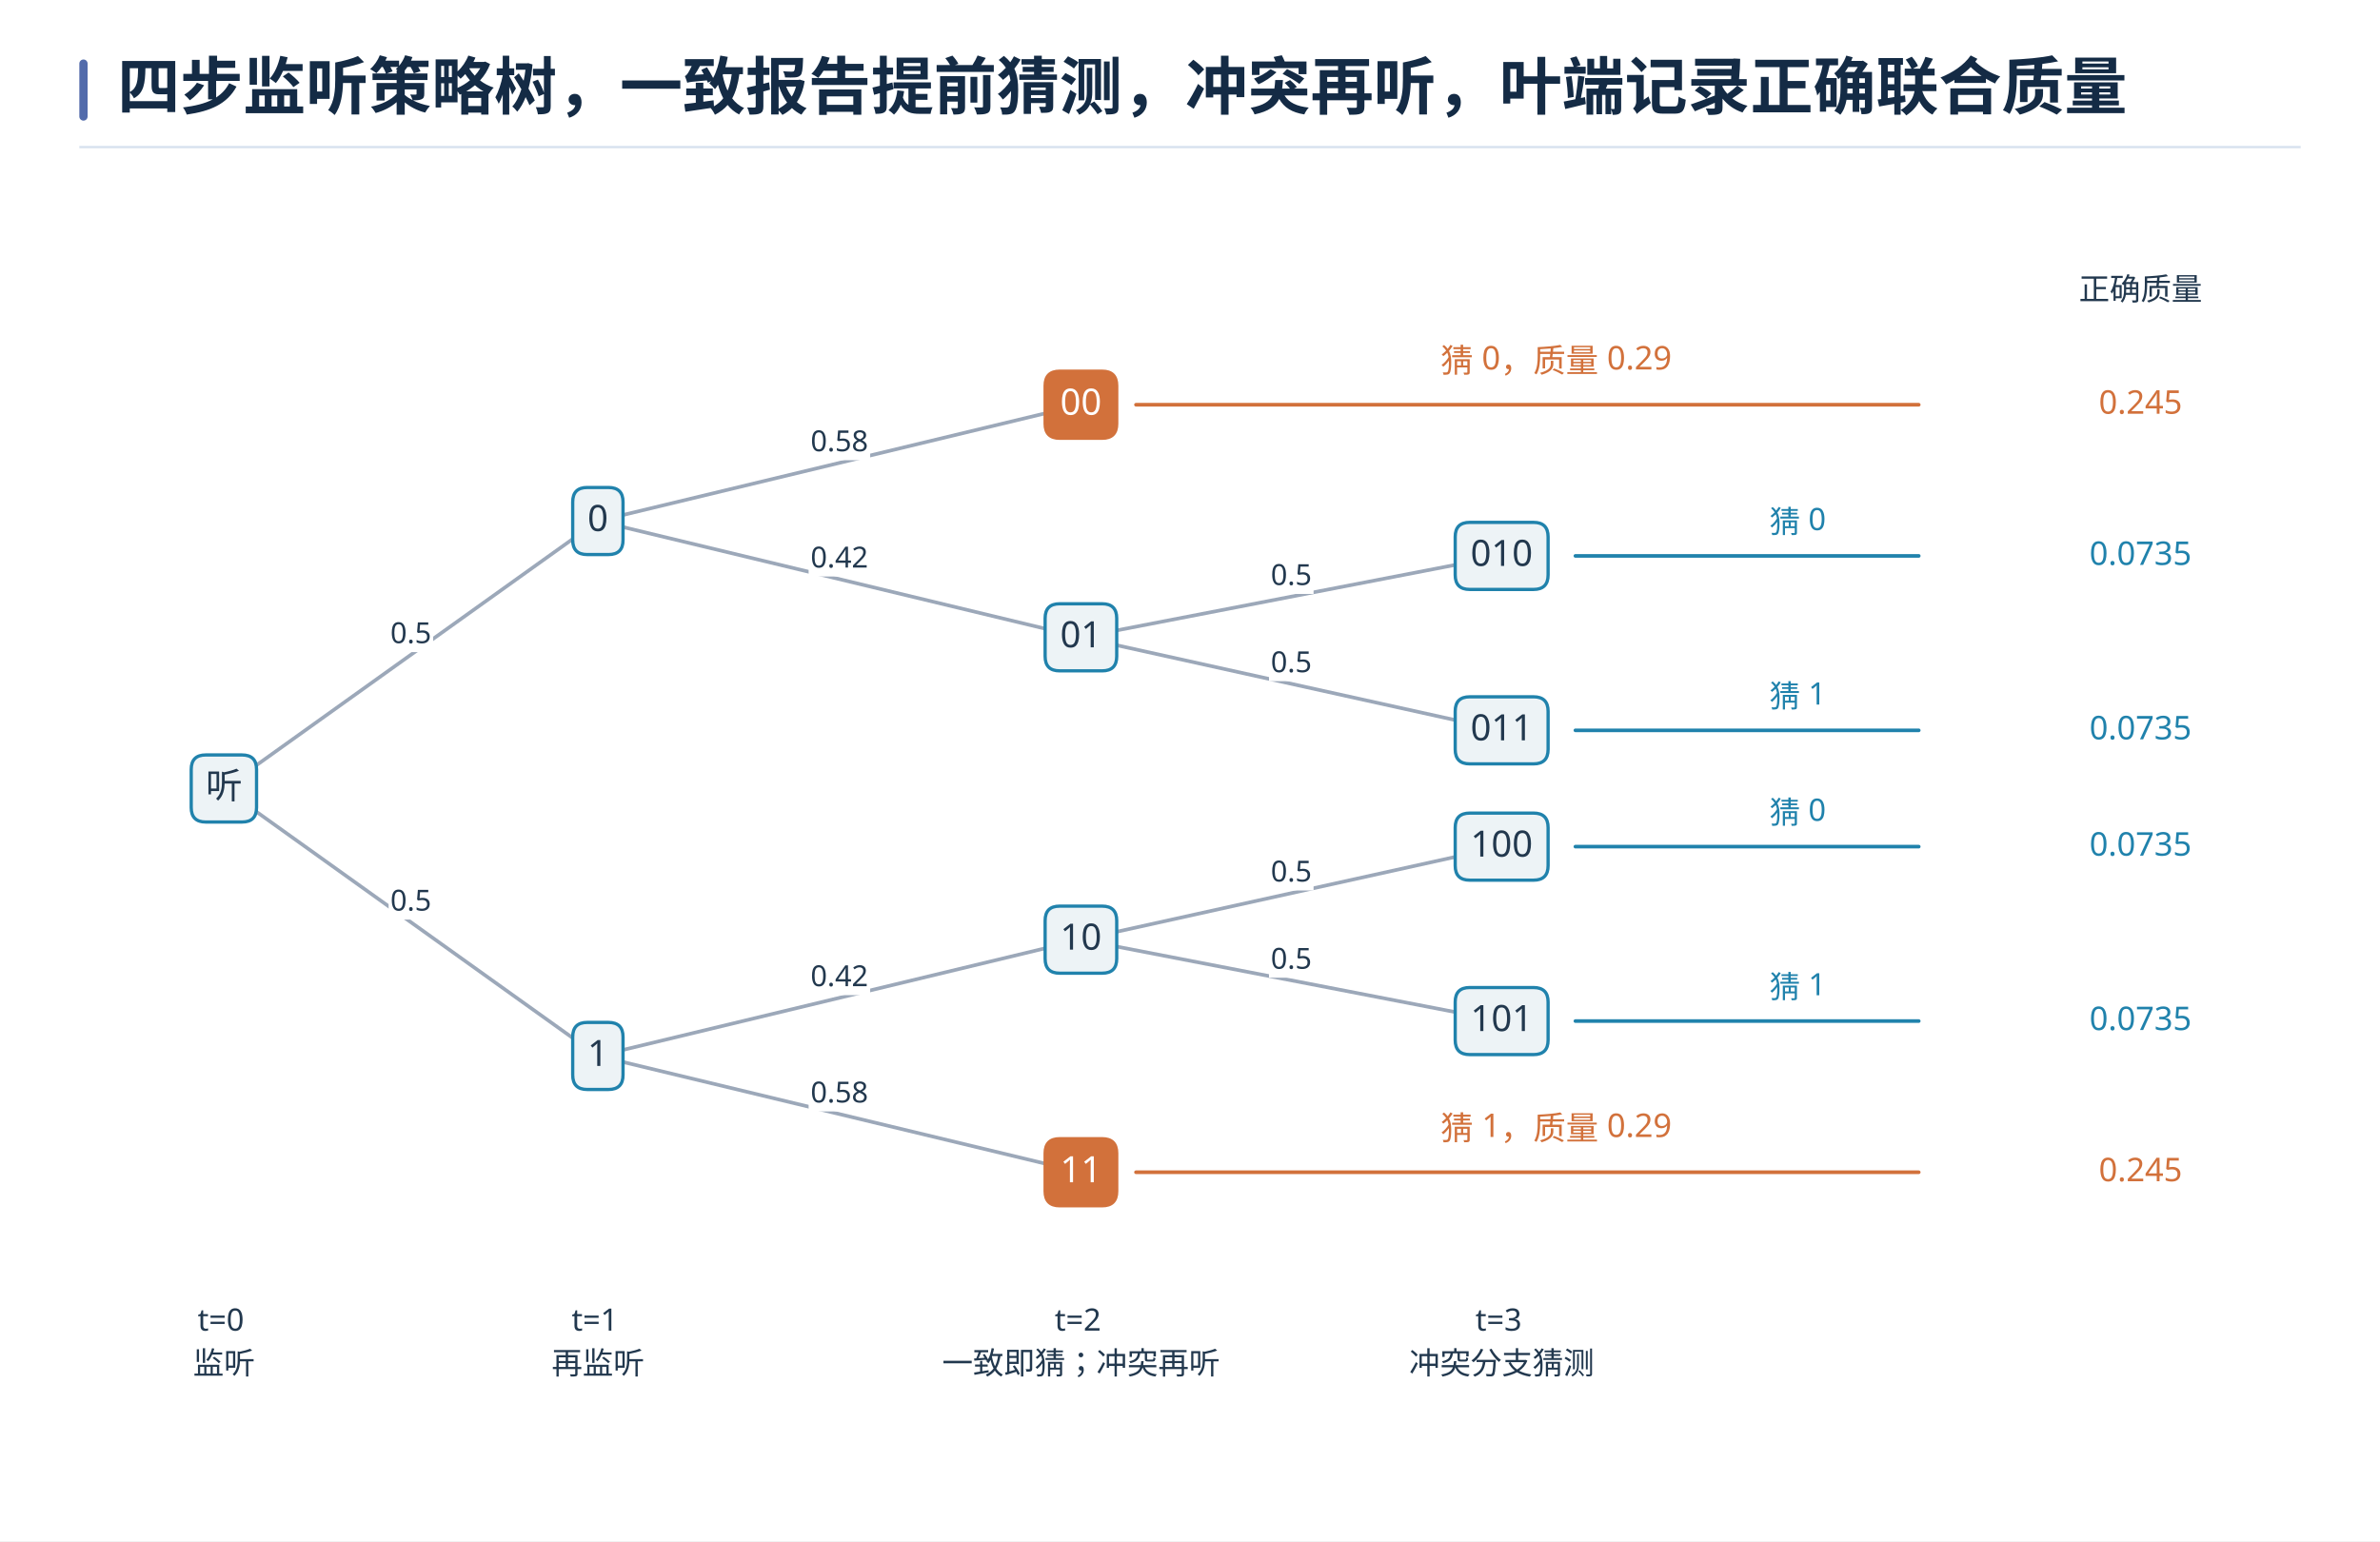
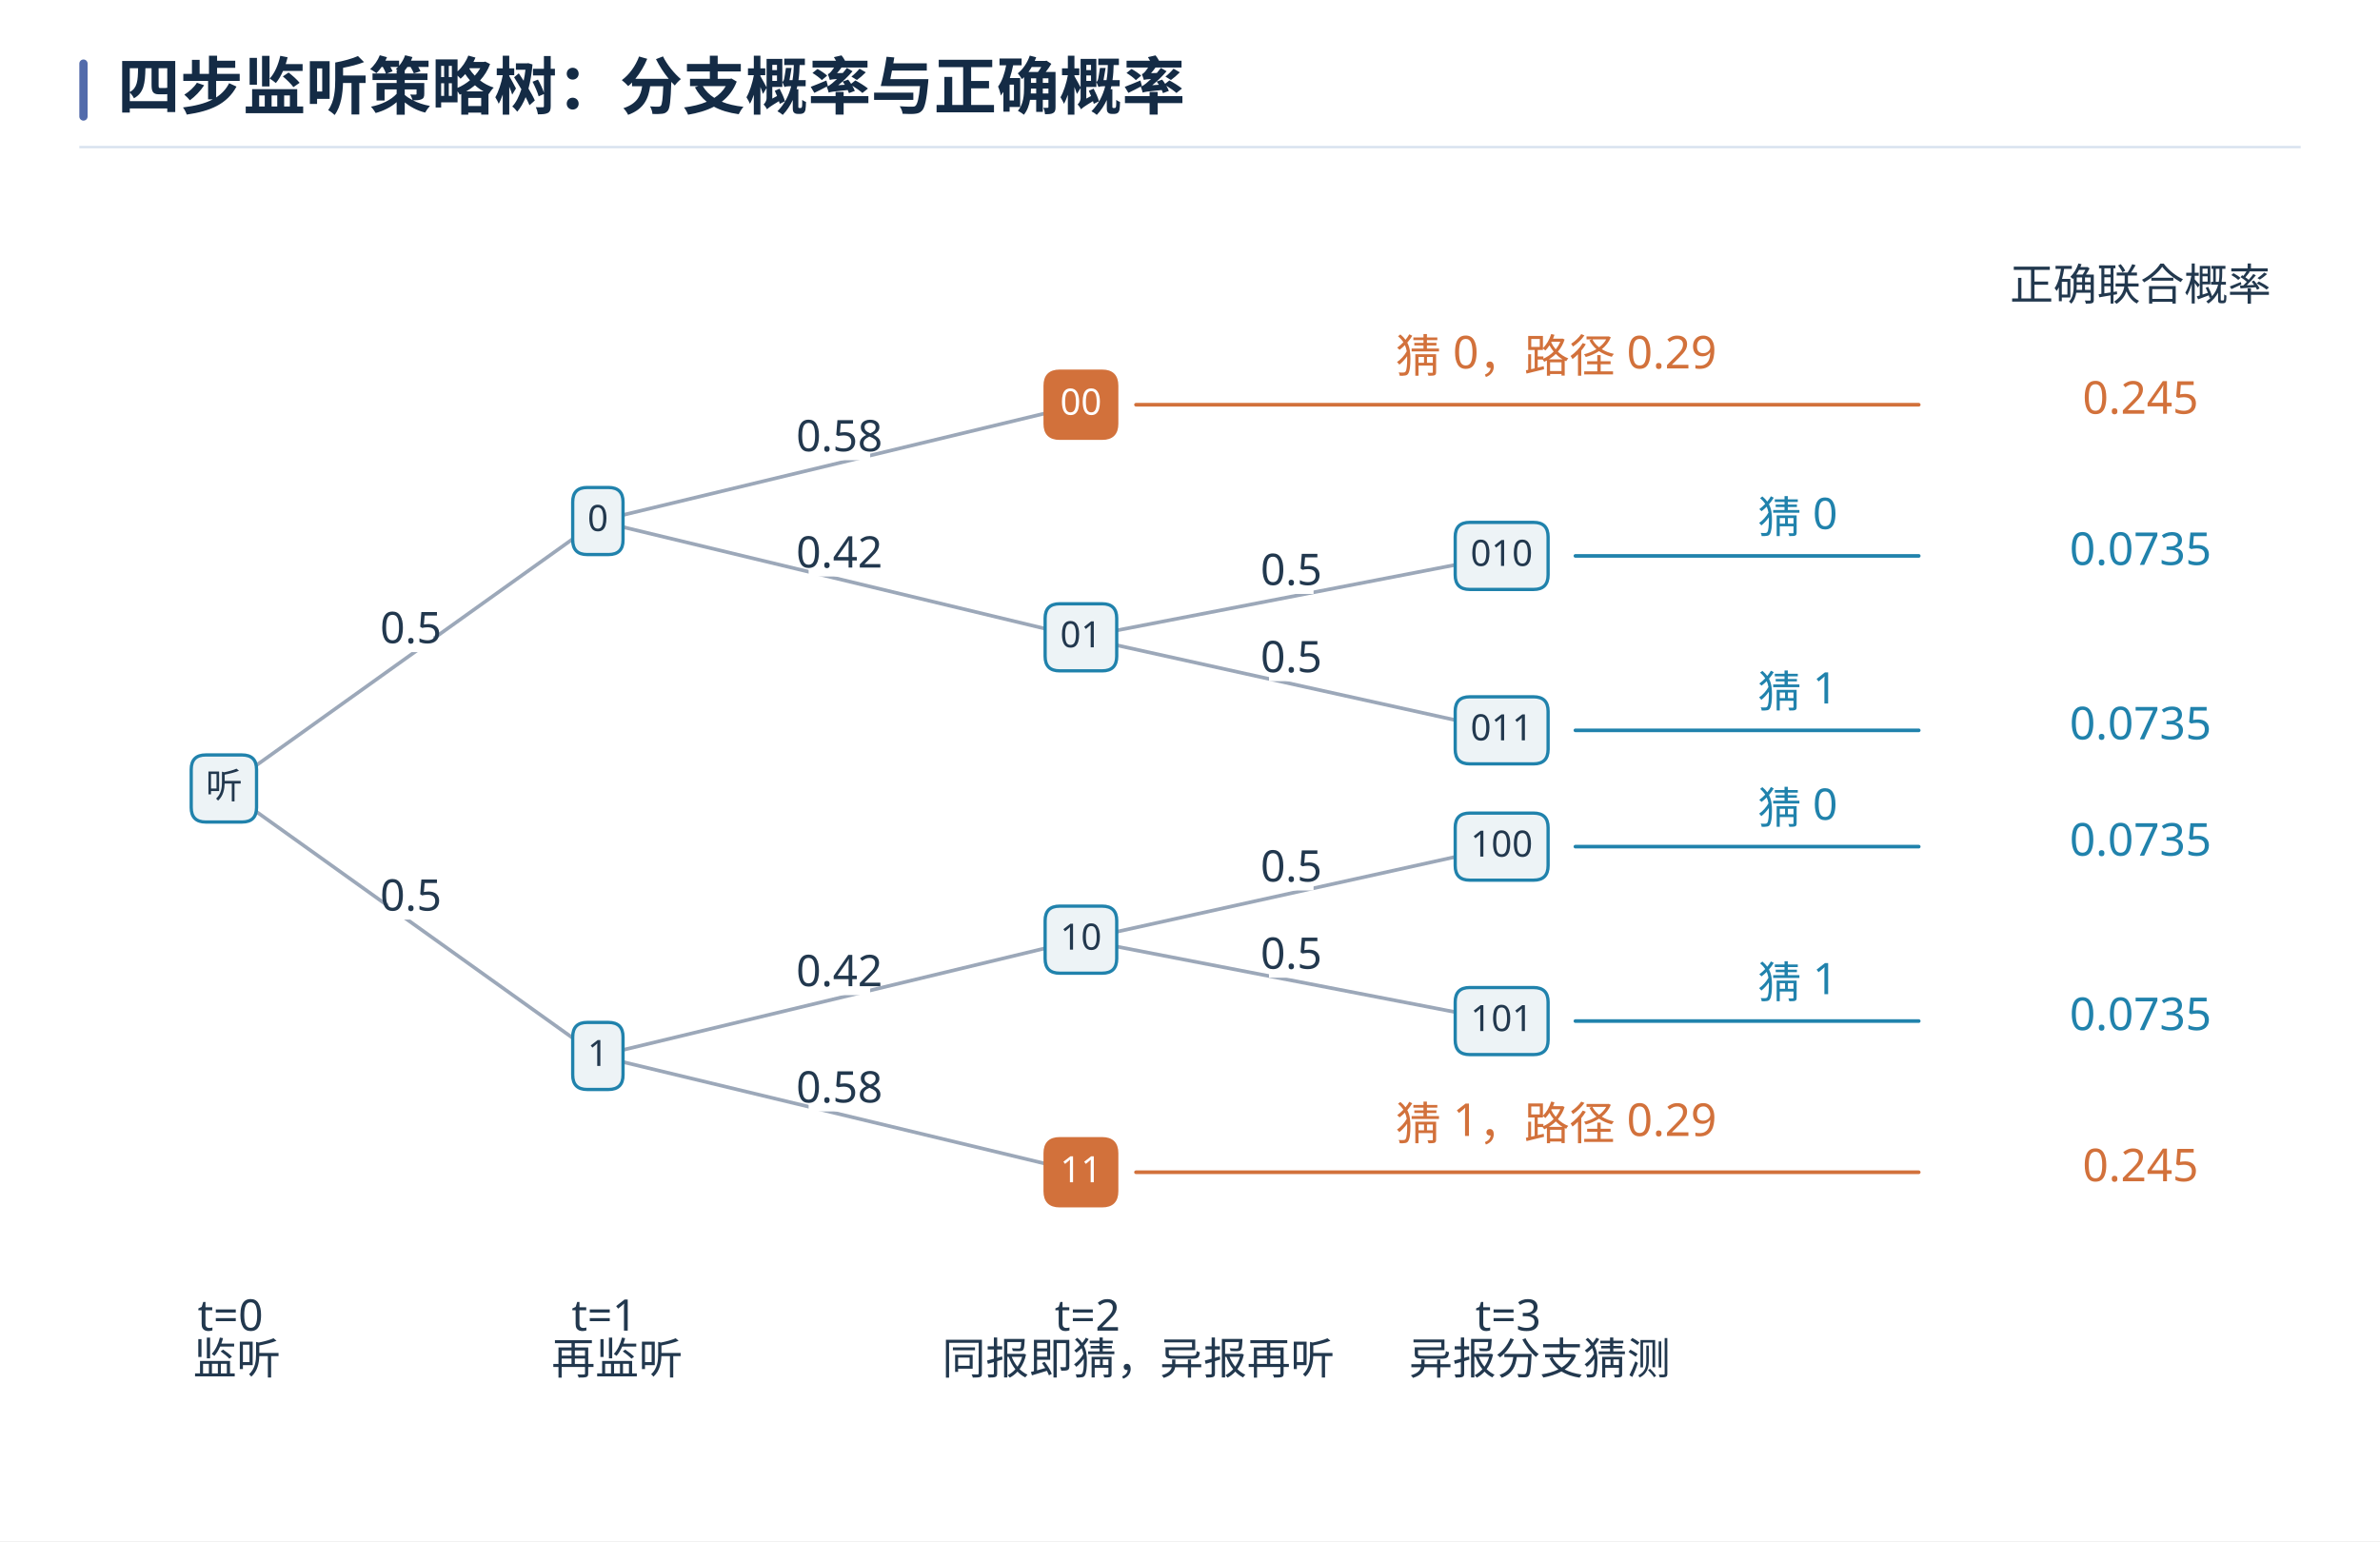
<svg xmlns="http://www.w3.org/2000/svg" width="1440" height="932.588" viewBox="0 0 1440 932.588" role="img" aria-labelledby="book-plate-title">
  <rect width="1440" height="932.588" fill="#ffffff" />
  <g font-family="Microsoft YaHei, Noto Sans CJK SC, Arial, sans-serif">
    <rect x="48" y="36" width="5" height="37" rx="2.5" fill="#526bab" />
-     <text x="71" y="66" font-size="38" font-weight="700" fill="#142b45">四步监听策略树，一致报告提前猜测，冲突再听，叶端记录正确联合质量</text>
+     <text x="71" y="66" font-size="38" font-weight="700" fill="#142b45">四步监听策略树：分支概率与正确概率</text>
    <path d="M48 89 H1392" stroke="#d7e1ee" stroke-width="1.4" />
  </g>
  <svg width="1344" height="790.588" viewBox="0 0 1224 720" version="1.1" x="48" y="106" overflow="hidden">
    <rect id="offline-white-background" x="0" y="0" width="1224" height="720" fill="#ffffff" />
    <defs>
      <style type="text/css">*{stroke-linejoin: round; stroke-linecap: butt}</style>
    </defs>
    <g id="figure_1">
      <g id="patch_1">
        <path d="M 0 720 L 1224 720 L 1224 0 L 0 0 z " style="fill: #ffffff" />
      </g>
      <g id="axes_1">
        <g id="patch_2">
          <path d="M 81.277 336.842 Q 182.687 264.303 284.096 191.765 " style="fill: none; stroke: #9ca8b9; stroke-width: 2; stroke-linecap: round" />
        </g>
        <g id="text_1">
          <g id="patch_3">
            <path d="M 170.418 262.832 L 194.955 262.832 L 194.955 244.145 L 170.418 244.145 z " style="fill: #ffffff" />
          </g>
-           <text style="font-size: 16px; font-family: 'Microsoft YaHei'; text-anchor: middle; fill: #22384e" x="182.687" y="257.895" transform="rotate(-0 182.6866 257.8945)">0.5</text>
+           <text style="font-size: 24px; font-family: 'Microsoft YaHei'; text-anchor: middle; fill: #22384e" x="182.687" y="257.895" transform="rotate(-0 182.6866 257.8945)">0.5</text>
        </g>
        <g id="patch_4">
          <path d="M 81.277 339.167 Q 182.687 411.706 284.096 484.244 " style="fill: none; stroke: #9ca8b9; stroke-width: 2; stroke-linecap: round" />
        </g>
        <g id="text_2">
          <g id="patch_5">
            <path d="M 170.418 410.234 L 194.955 410.234 L 194.955 391.547 L 170.418 391.547 z " style="fill: #ffffff" />
          </g>
-           <text style="font-size: 16px; font-family: 'Microsoft YaHei'; text-anchor: middle; fill: #22384e" x="182.687" y="405.297" transform="rotate(-0 182.6866 405.2967)">0.5</text>
+           <text style="font-size: 24px; font-family: 'Microsoft YaHei'; text-anchor: middle; fill: #22384e" x="182.687" y="405.297" transform="rotate(-0 182.6866 405.2967)">0.5</text>
        </g>
        <g id="patch_6">
          <path d="M 287.667 190.134 Q 418.808 158.558 549.949 126.983 " style="fill: none; stroke: #9ca8b9; stroke-width: 2; stroke-linecap: round" />
        </g>
        <g id="text_3">
          <g id="patch_7">
            <path d="M 401.849 157.087 L 435.769 157.087 L 435.769 138.399 L 401.849 138.399 z " style="fill: #ffffff" />
          </g>
-           <text style="font-size: 16px; font-family: 'Microsoft YaHei'; text-anchor: middle; fill: #22384e" x="418.809" y="152.149" transform="rotate(-0 418.809 152.1495)">0.58</text>
+           <text style="font-size: 24px; font-family: 'Microsoft YaHei'; text-anchor: middle; fill: #22384e" x="418.809" y="152.149" transform="rotate(-0 418.809 152.1495)">0.58</text>
        </g>
        <g id="patch_8">
          <path d="M 287.667 191.071 Q 418.808 222.646 549.949 254.221 " style="fill: none; stroke: #9ca8b9; stroke-width: 2; stroke-linecap: round" />
        </g>
        <g id="text_4">
          <g id="patch_9">
            <path d="M 401.849 221.175 L 435.769 221.175 L 435.769 202.487 L 401.849 202.487 z " style="fill: #ffffff" />
          </g>
-           <text style="font-size: 16px; font-family: 'Microsoft YaHei'; text-anchor: middle; fill: #22384e" x="418.809" y="216.237" transform="rotate(-0 418.809 216.2374)">0.42</text>
+           <text style="font-size: 24px; font-family: 'Microsoft YaHei'; text-anchor: middle; fill: #22384e" x="418.809" y="216.237" transform="rotate(-0 418.809 216.2374)">0.42</text>
        </g>
        <g id="patch_10">
          <path d="M 287.667 484.938 Q 418.808 453.363 549.949 421.788 " style="fill: none; stroke: #9ca8b9; stroke-width: 2; stroke-linecap: round" />
        </g>
        <g id="text_5">
          <g id="patch_11">
            <path d="M 401.849 451.891 L 435.769 451.891 L 435.769 433.204 L 401.849 433.204 z " style="fill: #ffffff" />
          </g>
-           <text style="font-size: 16px; font-family: 'Microsoft YaHei'; text-anchor: middle; fill: #22384e" x="418.809" y="446.954" transform="rotate(-0 418.809 446.9538)">0.42</text>
+           <text style="font-size: 24px; font-family: 'Microsoft YaHei'; text-anchor: middle; fill: #22384e" x="418.809" y="446.954" transform="rotate(-0 418.809 446.9538)">0.42</text>
        </g>
        <g id="patch_12">
          <path d="M 287.667 485.875 Q 418.808 517.45 549.949 549.026 " style="fill: none; stroke: #9ca8b9; stroke-width: 2; stroke-linecap: round" />
        </g>
        <g id="text_6">
          <g id="patch_13">
            <path d="M 401.849 515.979 L 435.769 515.979 L 435.769 497.292 L 401.849 497.292 z " style="fill: #ffffff" />
          </g>
-           <text style="font-size: 16px; font-family: 'Microsoft YaHei'; text-anchor: middle; fill: #22384e" x="418.809" y="511.042" transform="rotate(-0 418.809 511.0418)">0.58</text>
+           <text style="font-size: 24px; font-family: 'Microsoft YaHei'; text-anchor: middle; fill: #22384e" x="418.809" y="511.042" transform="rotate(-0 418.809 511.0418)">0.58</text>
        </g>
        <g id="patch_14">
          <path d="M 553.859 254.31 Q 667.812 232.259 781.765 210.208 " style="fill: none; stroke: #9ca8b9; stroke-width: 2; stroke-linecap: round" />
        </g>
        <g id="text_7">
          <g id="patch_15">
            <path d="M 655.542 230.788 L 680.079 230.788 L 680.079 212.101 L 655.542 212.101 z " style="fill: #ffffff" />
          </g>
-           <text style="font-size: 16px; font-family: 'Microsoft YaHei'; text-anchor: middle; fill: #22384e" x="667.811" y="225.851" transform="rotate(-0 667.8107 225.8505)">0.5</text>
+           <text style="font-size: 24px; font-family: 'Microsoft YaHei'; text-anchor: middle; fill: #22384e" x="667.811" y="225.851" transform="rotate(-0 667.8107 225.8505)">0.5</text>
        </g>
        <g id="patch_16">
          <path d="M 553.852 255.123 Q 667.812 280.326 781.772 305.528 " style="fill: none; stroke: #9ca8b9; stroke-width: 2; stroke-linecap: round" />
        </g>
        <g id="text_8">
          <g id="patch_17">
            <path d="M 655.542 278.854 L 680.079 278.854 L 680.079 260.166 L 655.542 260.166 z " style="fill: #ffffff" />
          </g>
-           <text style="font-size: 16px; font-family: 'Microsoft YaHei'; text-anchor: middle; fill: #22384e" x="667.811" y="273.916" transform="rotate(-0 667.8107 273.9165)">0.5</text>
+           <text style="font-size: 24px; font-family: 'Microsoft YaHei'; text-anchor: middle; fill: #22384e" x="667.811" y="273.916" transform="rotate(-0 667.8107 273.9165)">0.5</text>
        </g>
        <g id="patch_18">
          <path d="M 553.852 420.886 Q 667.812 395.683 781.772 370.48 " style="fill: none; stroke: #9ca8b9; stroke-width: 2; stroke-linecap: round" />
        </g>
        <g id="text_9">
          <g id="patch_19">
            <path d="M 655.542 394.212 L 680.079 394.212 L 680.079 375.525 L 655.542 375.525 z " style="fill: #ffffff" />
          </g>
-           <text style="font-size: 16px; font-family: 'Microsoft YaHei'; text-anchor: middle; fill: #22384e" x="667.811" y="389.275" transform="rotate(-0 667.8107 389.2747)">0.5</text>
+           <text style="font-size: 24px; font-family: 'Microsoft YaHei'; text-anchor: middle; fill: #22384e" x="667.811" y="389.275" transform="rotate(-0 667.8107 389.2747)">0.5</text>
        </g>
        <g id="patch_20">
          <path d="M 553.859 421.699 Q 667.812 443.75 781.765 465.801 " style="fill: none; stroke: #9ca8b9; stroke-width: 2; stroke-linecap: round" />
        </g>
        <g id="text_10">
          <g id="patch_21">
            <path d="M 655.542 442.278 L 680.079 442.278 L 680.079 423.591 L 655.542 423.591 z " style="fill: #ffffff" />
          </g>
-           <text style="font-size: 16px; font-family: 'Microsoft YaHei'; text-anchor: middle; fill: #22384e" x="667.811" y="437.341" transform="rotate(-0 667.8107 437.3407)">0.5</text>
+           <text style="font-size: 24px; font-family: 'Microsoft YaHei'; text-anchor: middle; fill: #22384e" x="667.811" y="437.341" transform="rotate(-0 667.8107 437.3407)">0.5</text>
        </g>
        <g id="text_11">
          <g id="patch_22">
            <path d="M 69.651 356.484 L 89.651 356.484 Q 97.651 356.484 97.651 348.484 L 97.651 327.525 Q 97.651 319.525 89.651 319.525 L 69.651 319.525 Q 61.651 319.525 61.651 327.525 L 61.651 348.484 Q 61.651 356.484 69.651 356.484 z " style="fill: #edf3f6; stroke: #2082ac; stroke-width: 1.8; stroke-linejoin: miter" />
          </g>
          <text style="font-size: 20px; font-family: 'Microsoft YaHei'; text-anchor: middle; fill: #22384e" x="79.651" y="343.512" transform="rotate(-0 79.65134 343.5122)">听</text>
        </g>
        <g id="text_12">
          <g id="patch_23">
            <path d="M 279.858 209.082 L 291.586 209.082 Q 299.586 209.082 299.586 201.082 L 299.586 180.123 Q 299.586 172.123 291.586 172.123 L 279.858 172.123 Q 271.858 172.123 271.858 180.123 L 271.858 201.082 Q 271.858 209.082 279.858 209.082 z " style="fill: #edf3f6; stroke: #2082ac; stroke-width: 1.8; stroke-linejoin: miter" />
          </g>
          <text style="font-size: 20px; font-family: 'Microsoft YaHei'; text-anchor: middle; fill: #22384e" x="285.722" y="196.11" transform="rotate(-0 285.7218 196.11)">0</text>
        </g>
        <g id="text_13">
          <g id="patch_24">
            <path d="M 279.858 503.886 L 291.586 503.886 Q 299.586 503.886 299.586 495.886 L 299.586 474.927 Q 299.586 466.927 291.586 466.927 L 279.858 466.927 Q 271.858 466.927 271.858 474.927 L 271.858 495.886 Q 271.858 503.886 279.858 503.886 z " style="fill: #edf3f6; stroke: #2082ac; stroke-width: 1.8; stroke-linejoin: miter" />
          </g>
          <text style="font-size: 20px; font-family: 'Microsoft YaHei'; text-anchor: middle; fill: #22384e" x="285.722" y="490.914" transform="rotate(-0 285.7218 490.9144)">1</text>
        </g>
        <g id="text_14">
          <g id="patch_25">
            <path d="M 540.168 144.994 L 563.624 144.994 Q 571.624 144.994 571.624 136.994 L 571.624 116.035 Q 571.624 108.035 563.624 108.035 L 540.168 108.035 Q 532.168 108.035 532.168 116.035 L 532.168 136.994 Q 532.168 144.994 540.168 144.994 z " style="fill: #d2713b; stroke: #d2713b; stroke-width: 1.8; stroke-linejoin: miter" />
          </g>
          <text style="font-size: 20px; font-family: 'Microsoft YaHei'; text-anchor: middle; fill: #ffffff" x="551.896" y="132.022" transform="rotate(-0 551.8961 132.0221)">00</text>
        </g>
        <g id="text_15">
          <g id="patch_26">
            <path d="M 540.168 273.17 L 563.624 273.17 Q 571.624 273.17 571.624 265.17 L 571.624 244.21 Q 571.624 236.21 563.624 236.21 L 540.168 236.21 Q 532.168 236.21 532.168 244.21 L 532.168 265.17 Q 532.168 273.17 540.168 273.17 z " style="fill: #edf3f6; stroke: #2082ac; stroke-width: 1.8; stroke-linejoin: miter" />
          </g>
          <text style="font-size: 20px; font-family: 'Microsoft YaHei'; text-anchor: middle; fill: #22384e" x="551.896" y="260.198" transform="rotate(-0 551.8961 260.1979)">01</text>
        </g>
        <g id="text_16">
          <g id="patch_27">
            <path d="M 540.168 439.798 L 563.624 439.798 Q 571.624 439.798 571.624 431.798 L 571.624 410.839 Q 571.624 402.839 563.624 402.839 L 540.168 402.839 Q 532.168 402.839 532.168 410.839 L 532.168 431.798 Q 532.168 439.798 540.168 439.798 z " style="fill: #edf3f6; stroke: #2082ac; stroke-width: 1.8; stroke-linejoin: miter" />
          </g>
          <text style="font-size: 20px; font-family: 'Microsoft YaHei'; text-anchor: middle; fill: #22384e" x="551.896" y="426.826" transform="rotate(-0 551.8961 426.8265)">10</text>
        </g>
        <g id="text_17">
          <g id="patch_28">
            <path d="M 540.168 567.974 L 563.624 567.974 Q 571.624 567.974 571.624 559.974 L 571.624 539.015 Q 571.624 531.015 563.624 531.015 L 540.168 531.015 Q 532.168 531.015 532.168 539.015 L 532.168 559.974 Q 532.168 567.974 540.168 567.974 z " style="fill: #d2713b; stroke: #d2713b; stroke-width: 1.8; stroke-linejoin: miter" />
          </g>
          <text style="font-size: 20px; font-family: 'Microsoft YaHei'; text-anchor: middle; fill: #ffffff" x="551.896" y="555.002" transform="rotate(-0 551.8961 555.0023)">11</text>
        </g>
        <g id="text_18">
          <g id="patch_29">
            <path d="M 766.133 228.308 L 801.318 228.308 Q 809.318 228.308 809.318 220.308 L 809.318 199.349 Q 809.318 191.349 801.318 191.349 L 766.133 191.349 Q 758.133 191.349 758.133 199.349 L 758.133 220.308 Q 758.133 228.308 766.133 228.308 z " style="fill: #edf3f6; stroke: #2082ac; stroke-width: 1.8; stroke-linejoin: miter" />
          </g>
          <text style="font-size: 20px; font-family: 'Microsoft YaHei'; text-anchor: middle; fill: #22384e" x="783.725" y="215.336" transform="rotate(-0 783.7254 215.3364)">010</text>
        </g>
        <g id="text_19">
          <g id="patch_30">
            <path d="M 766.133 324.44 L 801.318 324.44 Q 809.318 324.44 809.318 316.44 L 809.318 295.481 Q 809.318 287.481 801.318 287.481 L 766.133 287.481 Q 758.133 287.481 758.133 295.481 L 758.133 316.44 Q 758.133 324.44 766.133 324.44 z " style="fill: #edf3f6; stroke: #2082ac; stroke-width: 1.8; stroke-linejoin: miter" />
          </g>
          <text style="font-size: 20px; font-family: 'Microsoft YaHei'; text-anchor: middle; fill: #22384e" x="783.725" y="311.468" transform="rotate(-0 783.7254 311.4683)">011</text>
        </g>
        <g id="text_20">
          <g id="patch_31">
            <path d="M 766.133 388.528 L 801.318 388.528 Q 809.318 388.528 809.318 380.528 L 809.318 359.569 Q 809.318 351.569 801.318 351.569 L 766.133 351.569 Q 758.133 351.569 758.133 359.569 L 758.133 380.528 Q 758.133 388.528 766.133 388.528 z " style="fill: #edf3f6; stroke: #2082ac; stroke-width: 1.8; stroke-linejoin: miter" />
          </g>
          <text style="font-size: 20px; font-family: 'Microsoft YaHei'; text-anchor: middle; fill: #22384e" x="783.725" y="375.556" transform="rotate(-0 783.7254 375.5562)">100</text>
        </g>
        <g id="text_21">
          <g id="patch_32">
            <path d="M 766.133 484.66 L 801.318 484.66 Q 809.318 484.66 809.318 476.66 L 809.318 455.701 Q 809.318 447.701 801.318 447.701 L 766.133 447.701 Q 758.133 447.701 758.133 455.701 L 758.133 476.66 Q 758.133 484.66 766.133 484.66 z " style="fill: #edf3f6; stroke: #2082ac; stroke-width: 1.8; stroke-linejoin: miter" />
          </g>
          <text style="font-size: 20px; font-family: 'Microsoft YaHei'; text-anchor: middle; fill: #22384e" x="783.725" y="471.688" transform="rotate(-0 783.7254 471.688)">101</text>
        </g>
        <g id="patch_33">
          <path d="M 582.234 126.514 Q 797.894 126.514 1013.555 126.514 " style="fill: none; stroke: #d2713b; stroke-width: 2; stroke-linecap: round" />
        </g>
        <g id="text_22">
-           <text style="font-size: 18px; font-family: 'Microsoft YaHei'; text-anchor: middle; fill: #d2713b" x="813.777" y="108.57" transform="rotate(-0 813.7773 108.5697)">猜 0，质量 0.29</text>
+           <text style="font-size: 25px; font-family: 'Microsoft YaHei'; text-anchor: middle; fill: #d2713b" x="813.777" y="108.57" transform="rotate(-0 813.7773 108.5697)">猜 0，路径 0.29</text>
        </g>
        <g id="patch_34">
          <path d="M 582.234 549.495 Q 797.894 549.495 1013.555 549.495 " style="fill: none; stroke: #d2713b; stroke-width: 2; stroke-linecap: round" />
        </g>
        <g id="text_23">
-           <text style="font-size: 18px; font-family: 'Microsoft YaHei'; text-anchor: middle; fill: #d2713b" x="813.777" y="531.55" transform="rotate(-0 813.7773 531.5499)">猜 1，质量 0.29</text>
+           <text style="font-size: 25px; font-family: 'Microsoft YaHei'; text-anchor: middle; fill: #d2713b" x="813.777" y="531.55" transform="rotate(-0 813.7773 531.5499)">猜 1，路径 0.29</text>
        </g>
        <g id="patch_35">
          <path d="M 824.365 209.829 Q 918.961 209.829 1013.556 209.829 " style="fill: none; stroke: #2082ac; stroke-width: 2; stroke-linecap: round" />
        </g>
        <g id="text_24">
-           <text style="font-size: 17px; font-family: 'Microsoft YaHei'; text-anchor: middle; fill: #2082ac" x="946.864" y="197.011" transform="rotate(-0 946.8645 197.011)">猜 0</text>
+           <text style="font-size: 24px; font-family: 'Microsoft YaHei'; text-anchor: middle; fill: #2082ac" x="946.864" y="197.011" transform="rotate(-0 946.8645 197.011)">猜 0</text>
        </g>
        <g id="patch_36">
          <path d="M 824.365 305.96 Q 918.961 305.96 1013.556 305.96 " style="fill: none; stroke: #2082ac; stroke-width: 2; stroke-linecap: round" />
        </g>
        <g id="text_25">
-           <text style="font-size: 17px; font-family: 'Microsoft YaHei'; text-anchor: middle; fill: #2082ac" x="946.864" y="293.143" transform="rotate(-0 946.8645 293.1429)">猜 1</text>
+           <text style="font-size: 24px; font-family: 'Microsoft YaHei'; text-anchor: middle; fill: #2082ac" x="946.864" y="293.143" transform="rotate(-0 946.8645 293.1429)">猜 1</text>
        </g>
        <g id="patch_37">
          <path d="M 824.365 370.048 Q 918.961 370.048 1013.556 370.048 " style="fill: none; stroke: #2082ac; stroke-width: 2; stroke-linecap: round" />
        </g>
        <g id="text_26">
-           <text style="font-size: 17px; font-family: 'Microsoft YaHei'; text-anchor: middle; fill: #2082ac" x="946.864" y="357.231" transform="rotate(-0 946.8645 357.2308)">猜 0</text>
+           <text style="font-size: 24px; font-family: 'Microsoft YaHei'; text-anchor: middle; fill: #2082ac" x="946.864" y="357.231" transform="rotate(-0 946.8645 357.2308)">猜 0</text>
        </g>
        <g id="patch_38">
          <path d="M 824.365 466.18 Q 918.961 466.18 1013.556 466.18 " style="fill: none; stroke: #2082ac; stroke-width: 2; stroke-linecap: round" />
        </g>
        <g id="text_27">
-           <text style="font-size: 17px; font-family: 'Microsoft YaHei'; text-anchor: middle; fill: #2082ac" x="946.864" y="453.363" transform="rotate(-0 946.8645 453.3626)">猜 1</text>
+           <text style="font-size: 24px; font-family: 'Microsoft YaHei'; text-anchor: middle; fill: #2082ac" x="946.864" y="453.363" transform="rotate(-0 946.8645 453.3626)">猜 1</text>
        </g>
        <g id="text_28">
-           <text style="font-size: 18px; font-family: 'Microsoft YaHei'; text-anchor: middle; fill: #d2713b" x="1135.762" y="131.471" transform="rotate(-0 1135.762 131.4713)">0.245</text>
+           <text style="font-size: 25px; font-family: 'Microsoft YaHei'; text-anchor: middle; fill: #d2713b" x="1135.762" y="131.471" transform="rotate(-0 1135.762 131.4713)">0.245</text>
        </g>
        <g id="text_29">
-           <text style="font-size: 18px; font-family: 'Microsoft YaHei'; text-anchor: middle; fill: #d2713b" x="1135.762" y="554.452" transform="rotate(-0 1135.762 554.4515)">0.245</text>
+           <text style="font-size: 25px; font-family: 'Microsoft YaHei'; text-anchor: middle; fill: #d2713b" x="1135.762" y="554.452" transform="rotate(-0 1135.762 554.4515)">0.245</text>
        </g>
        <g id="text_30">
-           <text style="font-size: 18px; font-family: 'Microsoft YaHei'; text-anchor: middle; fill: #2082ac" x="1135.762" y="214.786" transform="rotate(-0 1135.762 214.7856)">0.0735</text>
+           <text style="font-size: 25px; font-family: 'Microsoft YaHei'; text-anchor: middle; fill: #2082ac" x="1135.762" y="214.786" transform="rotate(-0 1135.762 214.7856)">0.0735</text>
        </g>
        <g id="text_31">
-           <text style="font-size: 18px; font-family: 'Microsoft YaHei'; text-anchor: middle; fill: #2082ac" x="1135.762" y="310.917" transform="rotate(-0 1135.762 310.9175)">0.0735</text>
+           <text style="font-size: 25px; font-family: 'Microsoft YaHei'; text-anchor: middle; fill: #2082ac" x="1135.762" y="310.917" transform="rotate(-0 1135.762 310.9175)">0.0735</text>
        </g>
        <g id="text_32">
-           <text style="font-size: 18px; font-family: 'Microsoft YaHei'; text-anchor: middle; fill: #2082ac" x="1135.762" y="375.005" transform="rotate(-0 1135.762 375.0054)">0.0735</text>
+           <text style="font-size: 25px; font-family: 'Microsoft YaHei'; text-anchor: middle; fill: #2082ac" x="1135.762" y="375.005" transform="rotate(-0 1135.762 375.0054)">0.0735</text>
        </g>
        <g id="text_33">
-           <text style="font-size: 18px; font-family: 'Microsoft YaHei'; text-anchor: middle; fill: #2082ac" x="1135.762" y="471.137" transform="rotate(-0 1135.762 471.1373)">0.0735</text>
+           <text style="font-size: 25px; font-family: 'Microsoft YaHei'; text-anchor: middle; fill: #2082ac" x="1135.762" y="471.137" transform="rotate(-0 1135.762 471.1373)">0.0735</text>
        </g>
        <g id="text_34">
-           <text style="font-size: 17px; font-family: 'Microsoft YaHei'; text-anchor: middle; fill: #22384e" x="1135.762" y="68.835" transform="rotate(-0 1135.762 68.83517)">正确质量</text>
+           <text style="font-size: 24px; font-family: 'Microsoft YaHei'; text-anchor: middle; fill: #22384e" x="1135.762" y="68.835" transform="rotate(-0 1135.762 68.83517)">正确联合概率</text>
        </g>
        <g id="text_35">
-           <text style="font-size: 17px; font-family: 'Microsoft YaHei'; fill: #22384e" transform="translate(65.19603 636.785)">t=0</text>
-           <text style="font-size: 17px; font-family: 'Microsoft YaHei'; fill: #22384e" transform="translate(62.65134 660.7157)">监听</text>
+           <text style="font-size: 24px; font-family: 'Microsoft YaHei'; fill: #22384e" transform="translate(65.19603 636.785)">t=0</text>
+           <text style="font-size: 24px; font-family: 'Microsoft YaHei'; fill: #22384e" transform="translate(62.65134 660.7157)">监听</text>
        </g>
        <g id="text_36">
-           <text style="font-size: 17px; font-family: 'Microsoft YaHei'; fill: #22384e" transform="translate(271.2665 636.785)">t=1</text>
-           <text style="font-size: 17px; font-family: 'Microsoft YaHei'; fill: #22384e" transform="translate(260.2218 660.7157)">再监听</text>
+           <text style="font-size: 24px; font-family: 'Microsoft YaHei'; fill: #22384e" transform="translate(271.2665 636.785)">t=1</text>
+           <text style="font-size: 24px; font-family: 'Microsoft YaHei'; fill: #22384e" transform="translate(260.2218 660.7157)">再监听</text>
        </g>
        <g id="text_37">
-           <text style="font-size: 17px; font-family: 'Microsoft YaHei'; fill: #22384e" transform="translate(537.4408 636.785)">t=2</text>
-           <text style="font-size: 17px; font-family: 'Microsoft YaHei'; fill: #22384e" transform="translate(475.3961 660.7157)">一致即猜；冲突再听</text>
+           <text style="font-size: 24px; font-family: 'Microsoft YaHei'; fill: #22384e" transform="translate(537.4408 636.785)">t=2</text>
+           <text style="font-size: 24px; font-family: 'Microsoft YaHei'; fill: #22384e" transform="translate(475.3961 660.7157)">同报即猜，异报再听</text>
        </g>
        <g id="text_38">
-           <text style="font-size: 17px; font-family: 'Microsoft YaHei'; fill: #22384e" transform="translate(769.2701 636.785)">t=3</text>
-           <text style="font-size: 17px; font-family: 'Microsoft YaHei'; fill: #22384e" transform="translate(732.7254 660.7157)">冲突分支猜测</text>
+           <text style="font-size: 24px; font-family: 'Microsoft YaHei'; fill: #22384e" transform="translate(769.2701 636.785)">t=3</text>
+           <text style="font-size: 24px; font-family: 'Microsoft YaHei'; fill: #22384e" transform="translate(732.7254 660.7157)">异报分支猜测</text>
        </g>
      </g>
    </g>
  </svg>
</svg>
